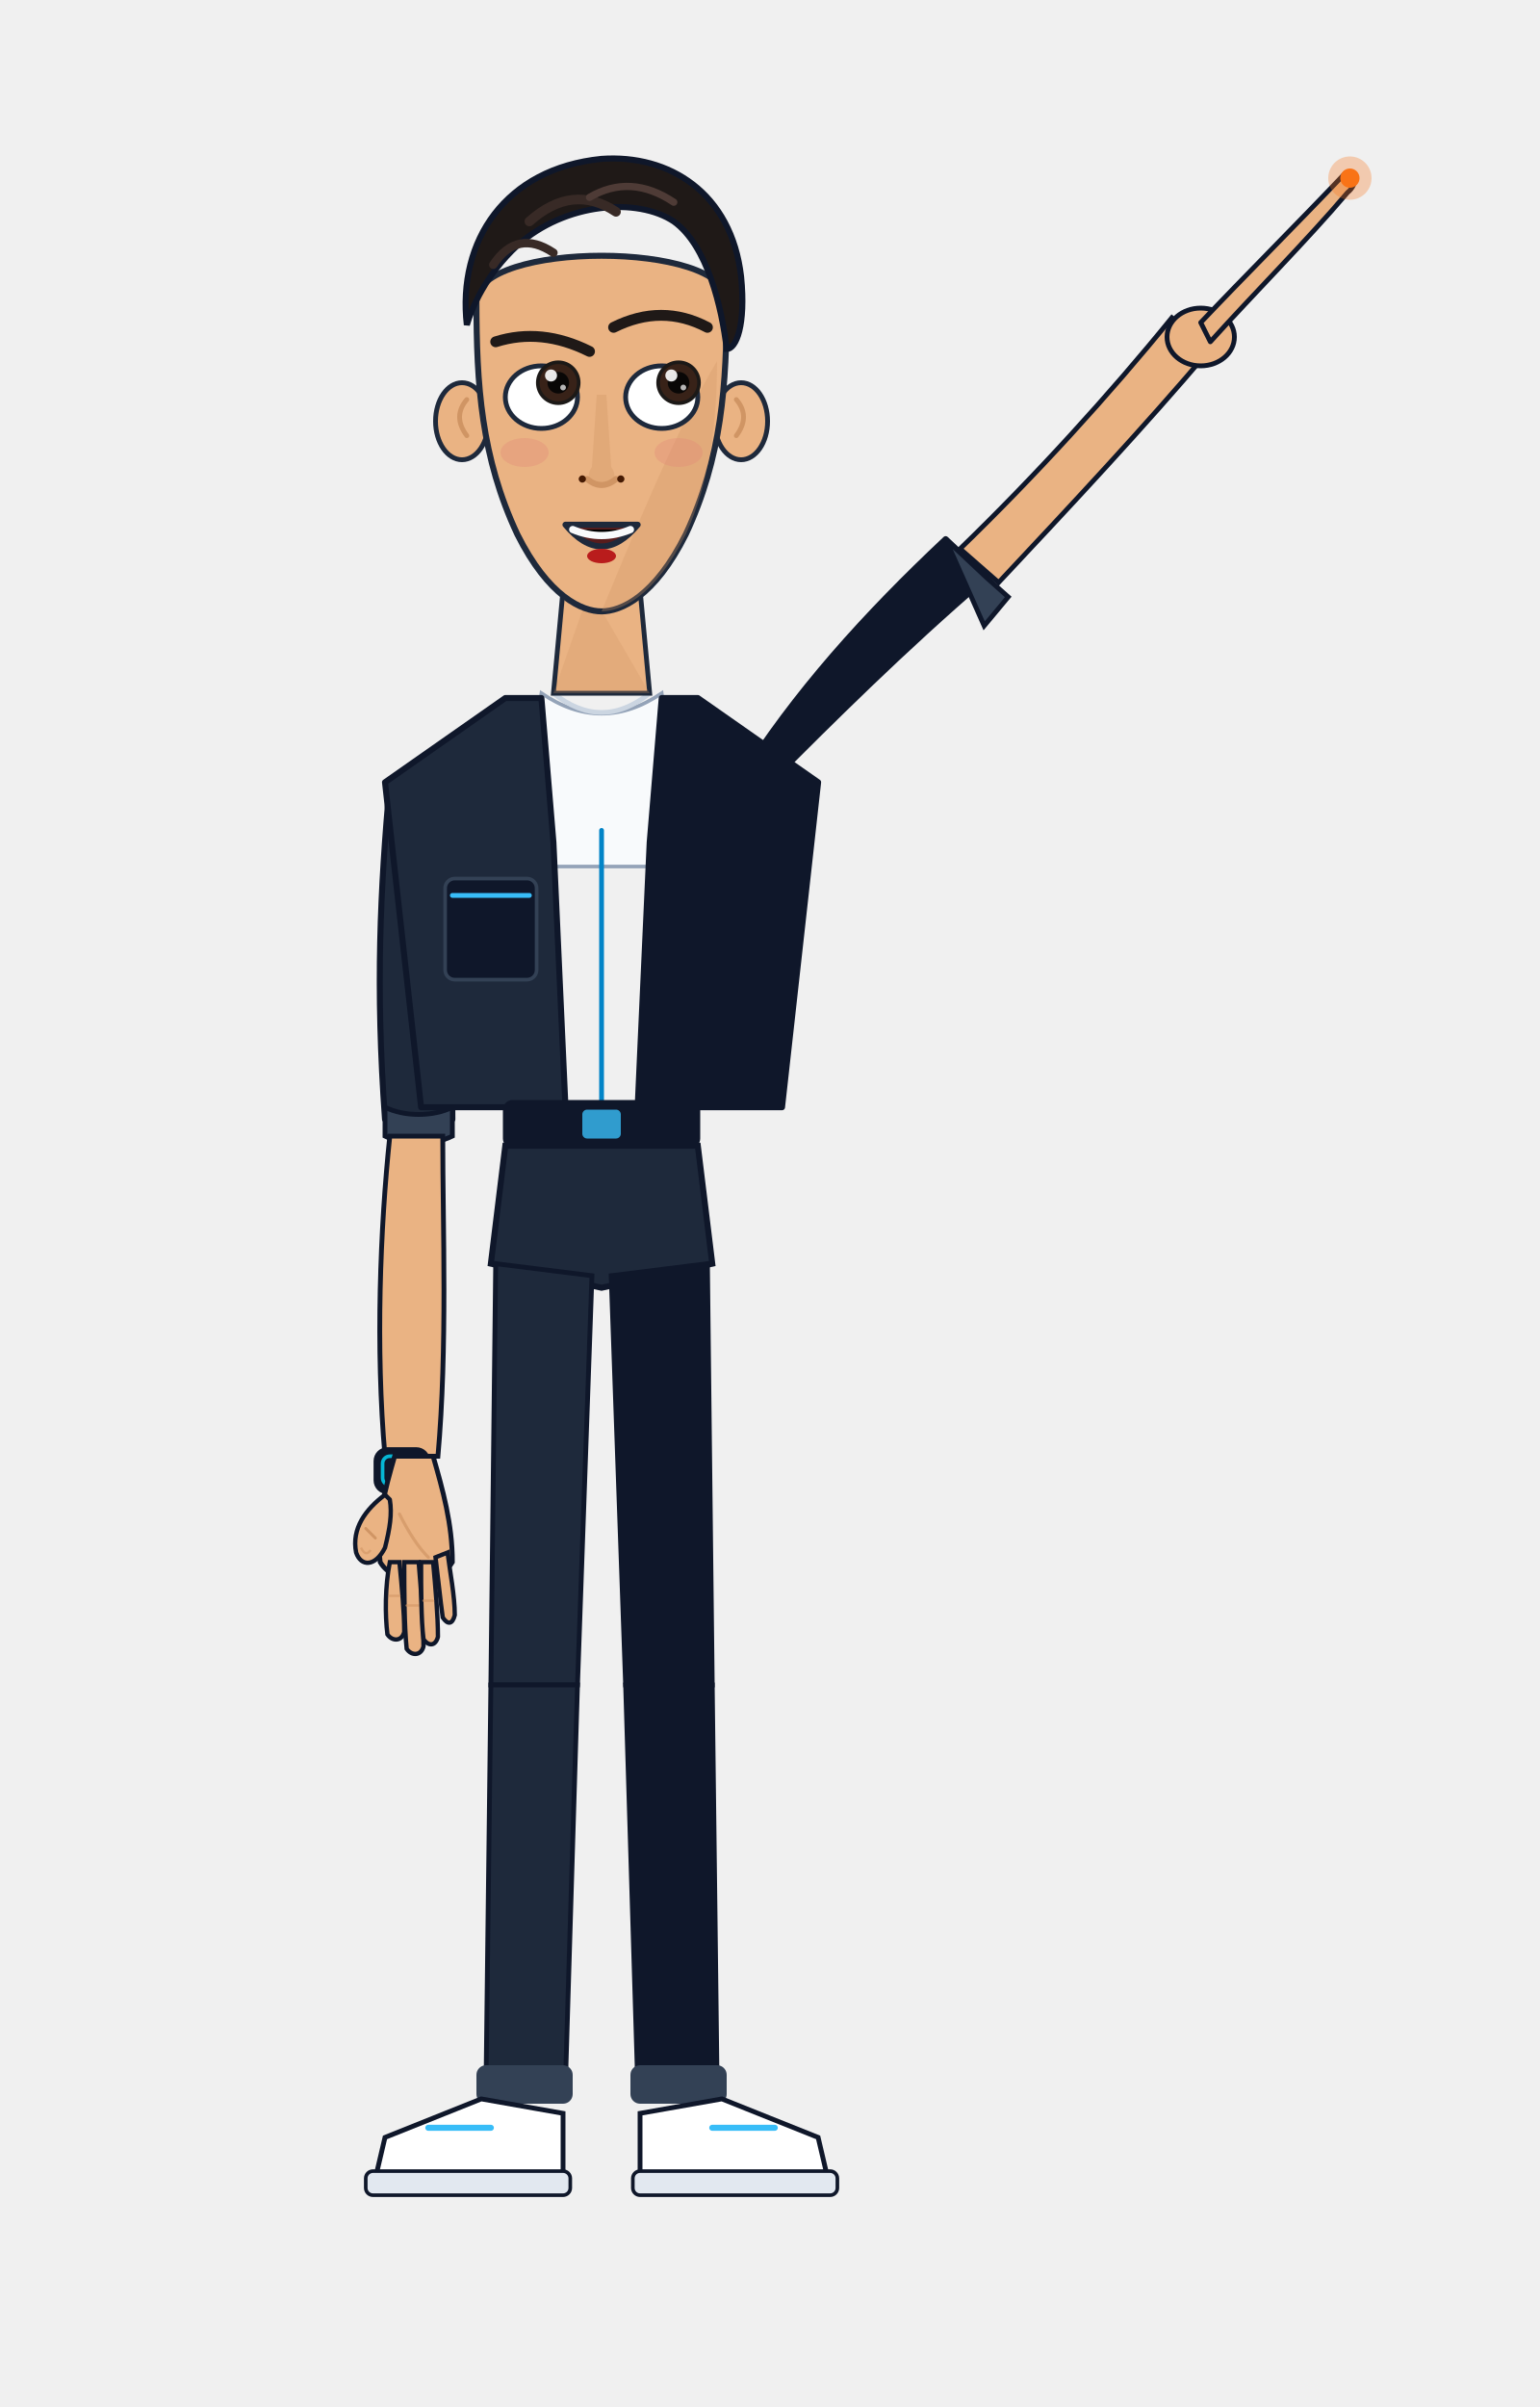
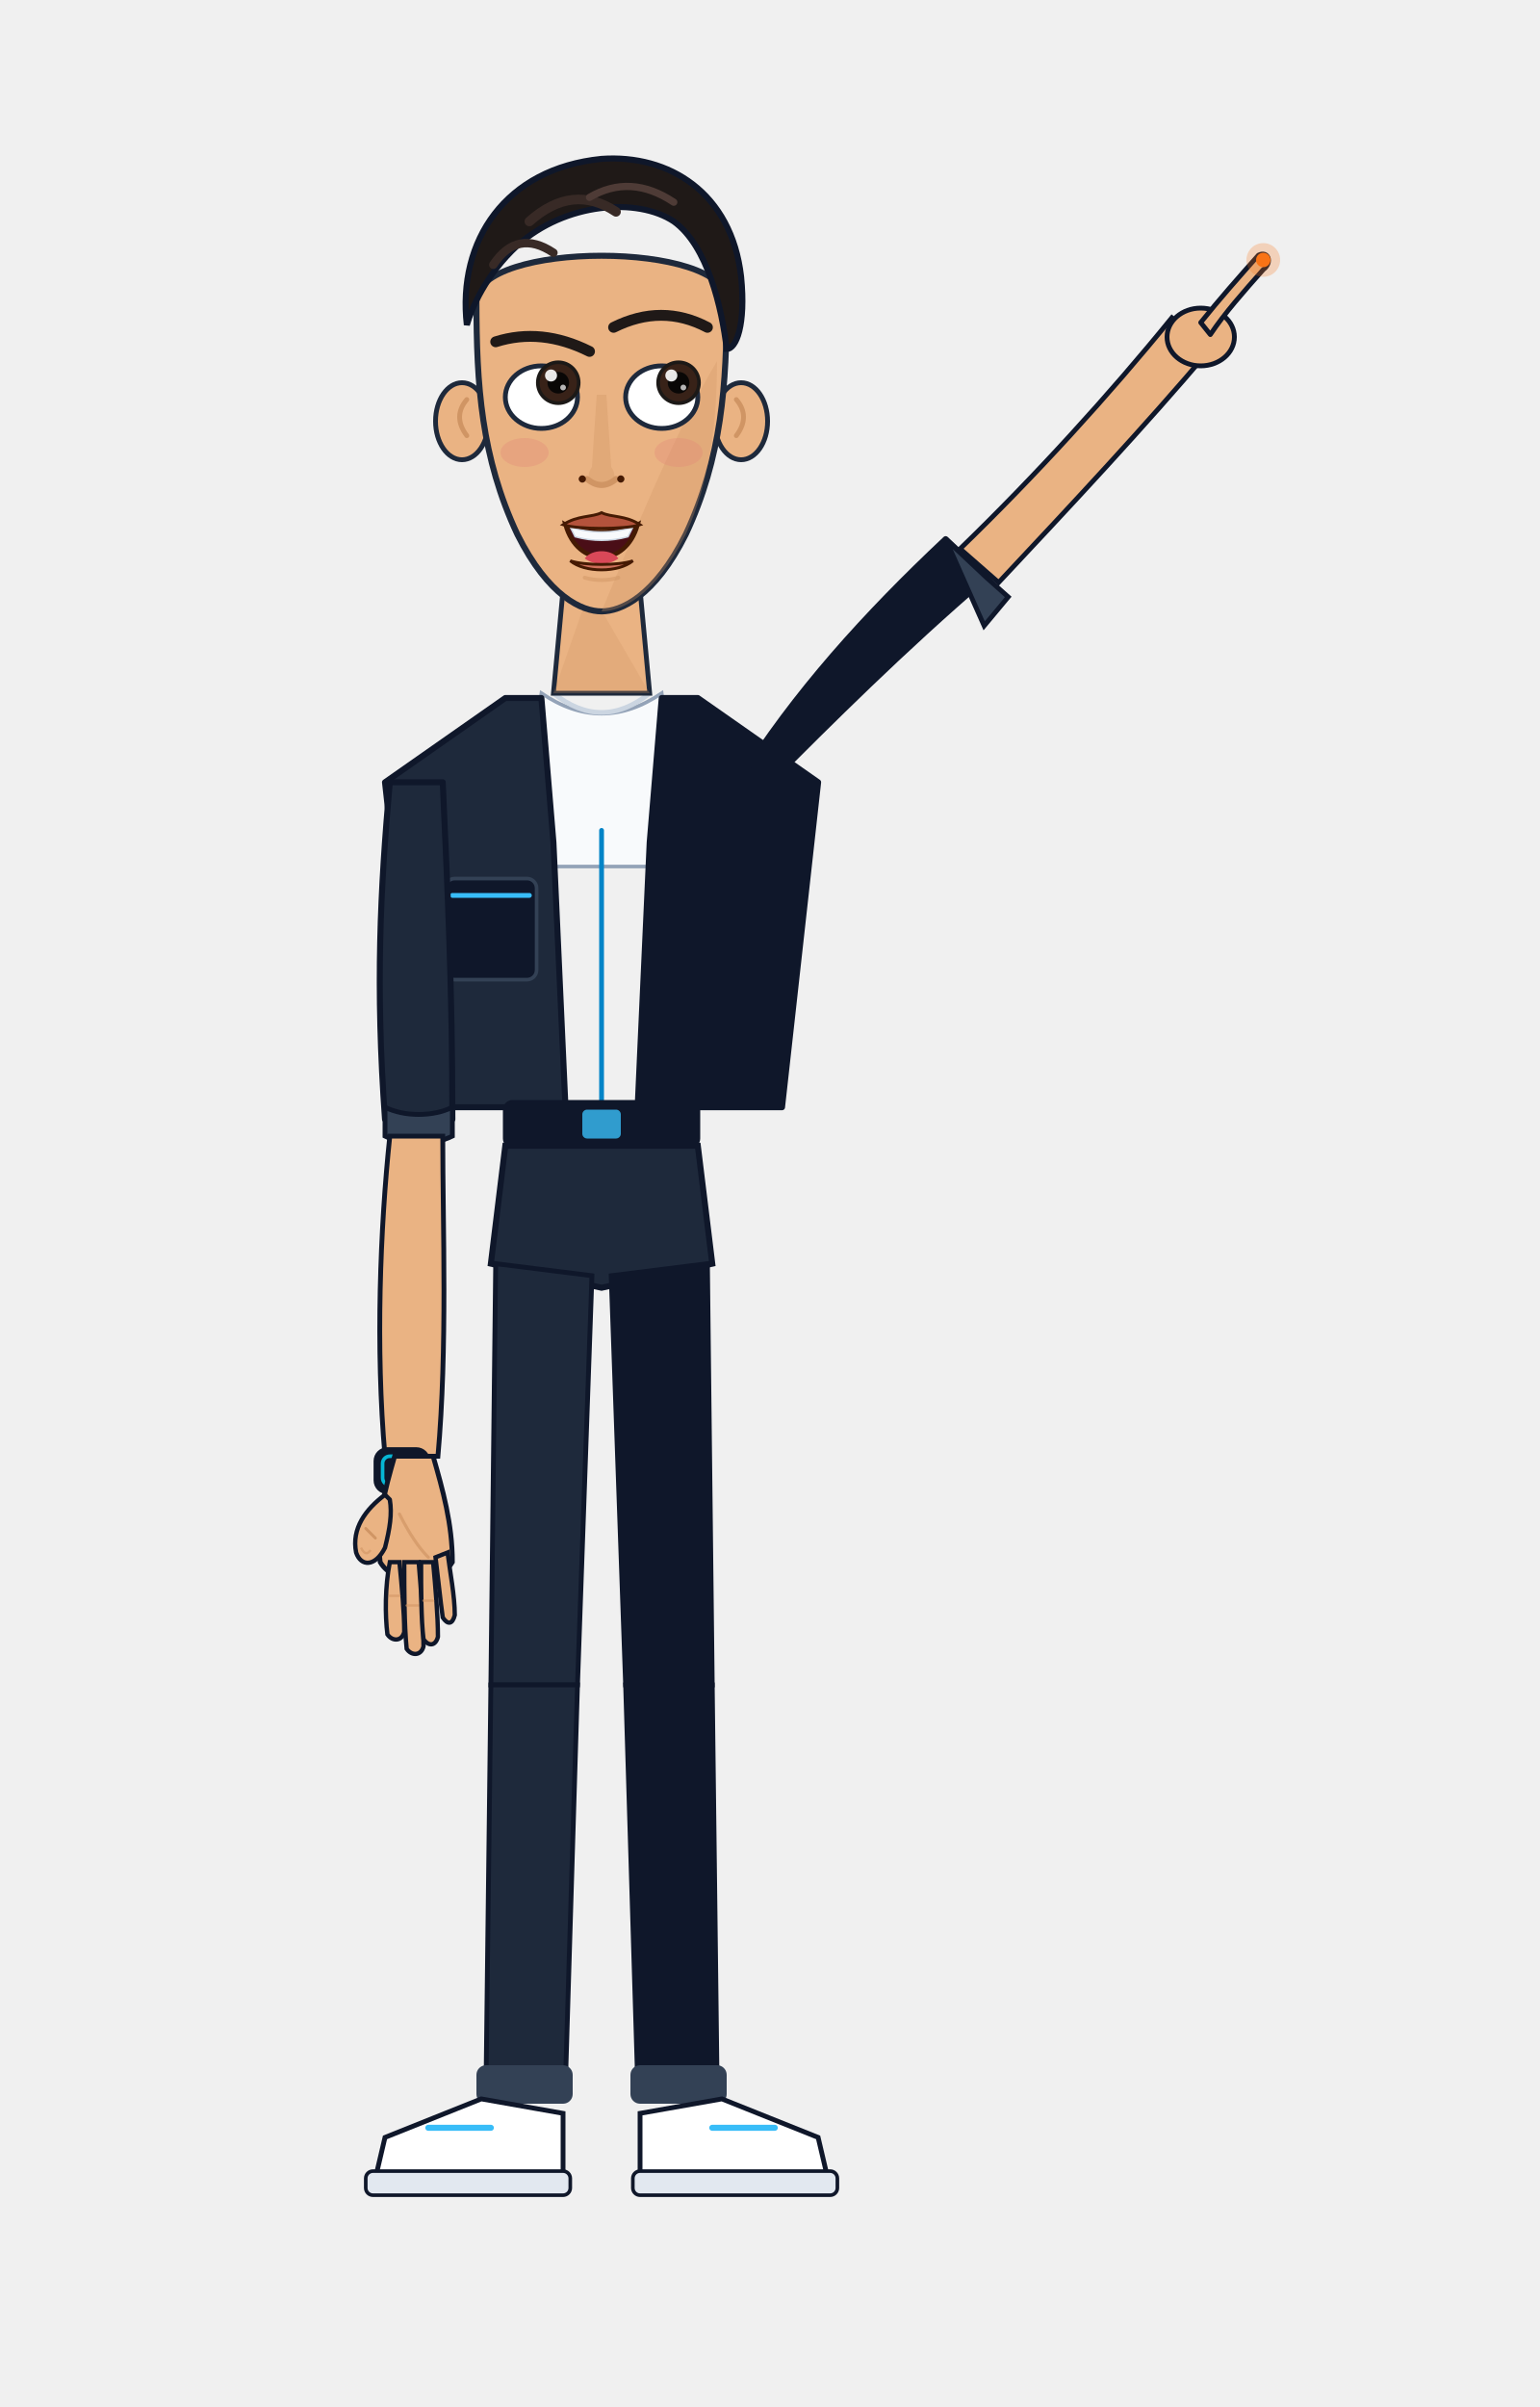
<svg xmlns="http://www.w3.org/2000/svg" viewBox="0 50 640 1000" width="640" height="1000">
  <g id="modern_character_root">
    <path d="M 210 526 L 290 526 L 296 575 L 250 585 L 204 575 Z" fill="#1e293b" stroke="#0f172a" stroke-width="2.5" />
    <path d="M 206 575 L 246 580 L 240 750 L 204 750 Z" fill="#1e293b" stroke="#0f172a" stroke-width="2" />
    <path d="M 204 750 L 240 750 L 235 915 L 202 915 Z" fill="#1e293b" stroke="#0f172a" stroke-width="2" />
    <rect x="198" y="908" width="40" height="16" rx="4" fill="#334155" />
    <path d="M 254 580 L 294 575 L 296 750 L 260 750 Z" fill="#0f172a" stroke="#0f172a" stroke-width="2" />
    <path d="M 260 750 L 296 750 L 298 915 L 265 915 Z" fill="#0f172a" stroke="#0f172a" stroke-width="2" />
    <rect x="262" y="908" width="40" height="16" rx="4" fill="#334155" />
    <path d="M 156 955 L 234 955 L 234 928 L 200 922 L 160 938 Z" fill="#ffffff" stroke="#0f172a" stroke-width="2" />
    <rect x="152" y="952" width="85" height="10" rx="3" fill="#e2e8f0" stroke="#0f172a" stroke-width="1.5" />
    <line x1="178" y1="934" x2="204" y2="934" stroke="#38bdf8" stroke-width="2.5" stroke-linecap="round" />
    <path d="M 266 955 L 344 955 L 340 938 L 300 922 L 266 928 Z" fill="#ffffff" stroke="#0f172a" stroke-width="2" />
    <rect x="263" y="952" width="85" height="10" rx="3" fill="#e2e8f0" stroke="#0f172a" stroke-width="1.5" />
    <line x1="296" y1="934" x2="322" y2="934" stroke="#38bdf8" stroke-width="2.5" stroke-linecap="round" />
+     <path d="M 225 338 Q 250 355 275 338 L 285 410 L 215 410 Z" fill="#f8fafc" stroke="#94a3b8" stroke-width="1.5" />
+     <path d="M 230 338 Q 250 354 270 338" stroke="#cbd5e1" stroke-width="2" fill="none" />
+     <path d="M 210 340 L 160 375 L 175 510 L 235 510 L 230 400 L 225 340 Z" fill="#1e293b" stroke="#0f172a" stroke-width="2.5" stroke-linejoin="round" />
+     <path d="M 290 340 L 340 375 L 325 510 L 265 510 L 270 400 L 275 340 Z" fill="#0f172a" stroke="#0f172a" stroke-width="2.5" stroke-linejoin="round" />
+     <line x1="250" y1="395" x2="250" y2="510" stroke="#0284c7" stroke-width="2" stroke-linecap="round" />
+     <rect x="185" y="415" width="38" height="42" rx="4" fill="#0f172a" stroke="#334155" stroke-width="1.5" />
+     <line x1="188" y1="422" x2="220" y2="422" stroke="#38bdf8" stroke-width="2" stroke-linecap="round" />
+     <rect x="210" y="508" width="80" height="18" rx="3" fill="#0f172a" stroke="#0f172a" stroke-width="2" />
+     <rect x="242" y="511" width="16" height="12" rx="2" fill="#38bdf8" opacity="0.8" />
    <path d="M 162 375 C 158 420, 156 460, 160 515 C 168 518, 182 518, 188 515 C 188 460, 186 420, 184 375 Z" fill="#1e293b" stroke="#0f172a" stroke-width="2.5" stroke-linejoin="round" />
    <path d="M 160 510 C 168 514, 180 514, 188 510 L 188 522 C 180 526, 168 526, 160 522 Z" fill="#334155" stroke="#0f172a" stroke-width="2" />
    <path d="M 162 522 C 158 560, 156 610, 160 655 L 182 655 C 186 610, 184 560, 184 522 Z" fill="#eab383" stroke="#0f172a" stroke-width="2" />
    <rect x="156" y="652" width="22" height="18" rx="5" fill="#0f172a" stroke="#0f172a" stroke-width="1.5" />
    <rect x="159" y="655" width="16" height="12" rx="3" fill="#0f172a" stroke="#06b6d4" stroke-width="1.5" />
    <circle cx="167" cy="661" r="3" fill="#06b6d4" opacity="0.85" />
    <g id="human_hand_l" transform="translate(164, 655) scale(1, 1)">
      <path d="M 0 0 C -4 14, -8 28, -6 44 C 0 54, 18 54, 24 44 C 24 28, 20 14, 16 0 Z" fill="#eab383" stroke="#0f172a" stroke-width="2" />
      <path d="M -4 16 C -12 22, -18 30, -16 40 C -14 46, -8 46, -4 38 C -2 30, -1 24, -2 18 Z" fill="#eab383" stroke="#0f172a" stroke-width="1.8" stroke-linejoin="round" />
      <line x1="-12" y1="30" x2="-8" y2="34" stroke="#d09564" stroke-width="1.2" stroke-linecap="round" />
      <path d="M -14 38 Q -12 42 -10 39" stroke="#d09564" stroke-width="1" fill="none" opacity="0.6" />
      <path d="M -2 44 C -4 54, -4 66, -3 74 C -1 77, 3 77, 4 73 C 4 65, 3 54, 2 44 Z" fill="#eab383" stroke="#0f172a" stroke-width="1.8" />
      <line x1="-2" y1="58" x2="2" y2="58" stroke="#d09564" stroke-width="1" stroke-linecap="round" opacity="0.6" />
      <path d="M 4 44 C 4 56, 4 70, 5 80 C 7 83, 11 83, 12 79 C 12 69, 11 56, 10 44 Z" fill="#eab383" stroke="#0f172a" stroke-width="1.8" />
      <line x1="5" y1="62" x2="10" y2="62" stroke="#d09564" stroke-width="1" stroke-linecap="round" opacity="0.6" />
      <path d="M 11 44 C 11 55, 11 68, 12 76 C 14 79, 17 79, 18 75 C 18 66, 17 55, 16 44 Z" fill="#eab383" stroke="#0f172a" stroke-width="1.8" />
      <line x1="12" y1="60" x2="16" y2="60" stroke="#d09564" stroke-width="1" stroke-linecap="round" opacity="0.6" />
      <path d="M 17 42 C 18 50, 19 60, 20 67 C 22 70, 24 70, 25 66 C 25 58, 23 48, 22 40 Z" fill="#eab383" stroke="#0f172a" stroke-width="1.8" />
      <path d="M 2 24 C 6 32, 10 38, 14 42" stroke="#d09564" stroke-width="1.3" fill="none" stroke-linecap="round" opacity="0.7" />
    </g>
    <path d="M 320 375 C 345 350, 375 320, 410 290 L 393 274 C 360 305, 330 338, 307 375 Z" fill="#0f172a" stroke="#0f172a" stroke-width="2.5" stroke-linejoin="round" />
    <path d="M 410 290 L 419 298 L 409 310 L 393 274 Z" fill="#334155" stroke="#0f172a" stroke-width="2" />
    <path d="M 415 292 C 445 260, 475 228, 503 195 L 487 182 C 461 214, 430 248, 399 278 Z" fill="#eab383" stroke="#0f172a" stroke-width="2" />
    <ellipse cx="499" cy="190" rx="14" ry="12" fill="#eab383" stroke="#0f172a" stroke-width="2" />
-     <path d="M 499 184 C 517 165, 540 142, 559 122 C 563 120, 565 126, 560 130 C 543 150, 521 172, 503 192 Z" fill="#eab383" stroke="#0f172a" stroke-width="2" stroke-linejoin="round" />
-     <circle cx="561" cy="124" r="4" fill="#f97316" />
-     <circle cx="561" cy="124" r="9" fill="#f97316" opacity="0.3" />
-     <path d="M 225 338 Q 250 355 275 338 L 285 410 L 215 410 Z" fill="#f8fafc" stroke="#94a3b8" stroke-width="1.5" />
-     <path d="M 230 338 Q 250 354 270 338" stroke="#cbd5e1" stroke-width="2" fill="none" />
-     <path d="M 210 340 L 160 375 L 175 510 L 235 510 L 230 400 L 225 340 Z" fill="#1e293b" stroke="#0f172a" stroke-width="2.5" stroke-linejoin="round" />
-     <path d="M 290 340 L 340 375 L 325 510 L 265 510 L 270 400 L 275 340 Z" fill="#0f172a" stroke="#0f172a" stroke-width="2.5" stroke-linejoin="round" />
-     <line x1="250" y1="395" x2="250" y2="510" stroke="#0284c7" stroke-width="2" stroke-linecap="round" />
-     <rect x="185" y="415" width="38" height="42" rx="4" fill="#0f172a" stroke="#334155" stroke-width="1.5" />
-     <line x1="188" y1="422" x2="220" y2="422" stroke="#38bdf8" stroke-width="2" stroke-linecap="round" />
-     <rect x="210" y="508" width="80" height="18" rx="3" fill="#0f172a" stroke="#0f172a" stroke-width="2" />
-     <rect x="242" y="511" width="16" height="12" rx="2" fill="#38bdf8" opacity="0.8" />
+     <path d="M 499 184 C 507 174, 515 165, 523 156 C 527 154, 529 159, 525 162 C 517 171, 509 180, 503 189 Z" fill="#eab383" stroke="#0f172a" stroke-width="2" stroke-linejoin="round" />
+     <circle cx="525" cy="158" r="3" fill="#f97316" />
+     <circle cx="525" cy="158" r="7" fill="#f97316" opacity="0.25" />
    <path d="M 234 295 L 230 338 L 270 338 L 266 295 Z" fill="#eab383" stroke="#1e293b" stroke-width="2" />
    <path d="M 245 295 L 230 338 L 270 338 Z" fill="#d09564" opacity="0.25" />
    <ellipse cx="192" cy="225" rx="11" ry="16" fill="#eab383" stroke="#1e293b" stroke-width="2" />
    <path d="M 194 216 Q 188 223 194 231" stroke="#d09564" stroke-width="2" fill="none" stroke-linecap="round" />
    <ellipse cx="308" cy="225" rx="11" ry="16" fill="#eab383" stroke="#1e293b" stroke-width="2" />
    <path d="M 306 216 Q 312 223 306 231" stroke="#d09564" stroke-width="2" fill="none" stroke-linecap="round" />
    <path d="M 198 175               C 198 150, 302 150, 302 175               C 302 210, 300 240, 285 272               C 272 298, 258 304, 250 304               C 242 304, 228 298, 215 272               C 200 240, 198 210, 198 175 Z" fill="#eab383" stroke="#1e293b" stroke-width="2.5" />
    <path d="M 250 304 C 258 304, 272 298, 285 272 C 295 250, 298 225, 298 200 C 280 230, 260 280, 250 304 Z" fill="#d09564" opacity="0.3" />
    <ellipse cx="218" cy="238" rx="10" ry="6" fill="#e28878" opacity="0.35" />
    <ellipse cx="282" cy="238" rx="10" ry="6" fill="#e28878" opacity="0.35" />
    <path d="M 194 185              C 190 150, 210 120, 250 116              C 278 114, 304 130, 308 165              C 310 185, 306 195, 302 195              C 300 178, 294 152, 280 142              C 265 132, 235 134, 215 152              C 202 164, 196 178, 194 185 Z" fill="#1f1917" stroke="#0f172a" stroke-width="2.5" />
    <path d="M 220 142 Q 238 126 256 138" stroke="#382a26" stroke-width="4" stroke-linecap="round" fill="none" />
    <path d="M 245 132 Q 262 122 280 134" stroke="#4e3b36" stroke-width="3" stroke-linecap="round" fill="none" />
    <path d="M 205 160 Q 215 145 230 155" stroke="#382a26" stroke-width="3.5" stroke-linecap="round" fill="none" />
    <path d="M 206 192 Q 225 186 245 196" stroke="#1f1917" stroke-width="4.5" stroke-linecap="round" fill="none" />
    <path d="M 255 186 Q 275 176 294 186" stroke="#1f1917" stroke-width="4.5" stroke-linecap="round" fill="none" />
    <ellipse cx="225" cy="215" rx="15" ry="13" fill="#ffffff" stroke="#1e293b" stroke-width="2" />
    <circle cx="232" cy="209" r="8.5" fill="#382218" stroke="#1c1917" stroke-width="1.5" />
    <circle cx="232" cy="209" r="4.5" fill="#090706" />
    <circle cx="229" cy="206" r="2.5" fill="#ffffff" opacity="0.9" />
    <circle cx="234" cy="211" r="1.2" fill="#ffffff" opacity="0.7" />
    <ellipse cx="275" cy="215" rx="15" ry="13" fill="#ffffff" stroke="#1e293b" stroke-width="2" />
    <circle cx="282" cy="209" r="8.5" fill="#382218" stroke="#1c1917" stroke-width="1.5" />
    <circle cx="282" cy="209" r="4.5" fill="#090706" />
    <circle cx="279" cy="206" r="2.5" fill="#ffffff" opacity="0.9" />
    <circle cx="284" cy="211" r="1.2" fill="#ffffff" opacity="0.7" />
    <path d="M 248 214 L 246 244 Q 242 250 250 252 Q 258 250 254 244 L 252 214" fill="#d09564" opacity="0.35" />
    <path d="M 244 249 Q 250 254 256 249" stroke="#d09564" stroke-width="2.5" stroke-linecap="round" fill="none" />
    <circle cx="242" cy="249" r="1.5" fill="#451a03" />
    <circle cx="258" cy="249" r="1.5" fill="#451a03" />
-     <path d="M 235 268 Q 250 286 265 268 Z" fill="#581c1c" stroke="#1e293b" stroke-width="2.5" stroke-linejoin="round" />
-     <path d="M 238 270 Q 250 275 262 270" stroke="#f8fafc" stroke-width="3" stroke-linecap="round" />
-     <ellipse cx="250" cy="281" rx="6" ry="3" fill="#b91c1c" />
+     <path d="M 235 268 C 240 286, 260 286, 265 268 C 258 272, 242 272, 235 268 Z" fill="#4a0e17" stroke="#451a03" stroke-width="1.8" />
+     <path d="M 237 269 Q 250 273 263 269 L 261 273 Q 250 276 239 273 Z" fill="#f8fafc" stroke="#cbd5e1" stroke-width="0.6" />
+     <path d="M 243 282 C 246 278, 254 278, 257 282 C 253 285, 247 285, 243 282 Z" fill="#d94858" />
+     <path d="M 234 268 C 240 264, 246 265, 250 263 C 254 265, 260 264, 266 268 C 260 270, 240 270, 234 268 Z" fill="#b4533c" stroke="#451a03" stroke-width="1.2" />
+     <path d="M 237 283 C 243 288, 257 288, 263 283 C 257 285, 243 285, 237 283 Z" fill="#cf705c" stroke="#451a03" stroke-width="1.2" />
+     <path d="M 243 290 Q 250 292 257 290" stroke="#d09564" stroke-width="1.6" fill="none" opacity="0.5" stroke-linecap="round" />
  </g>
</svg>
